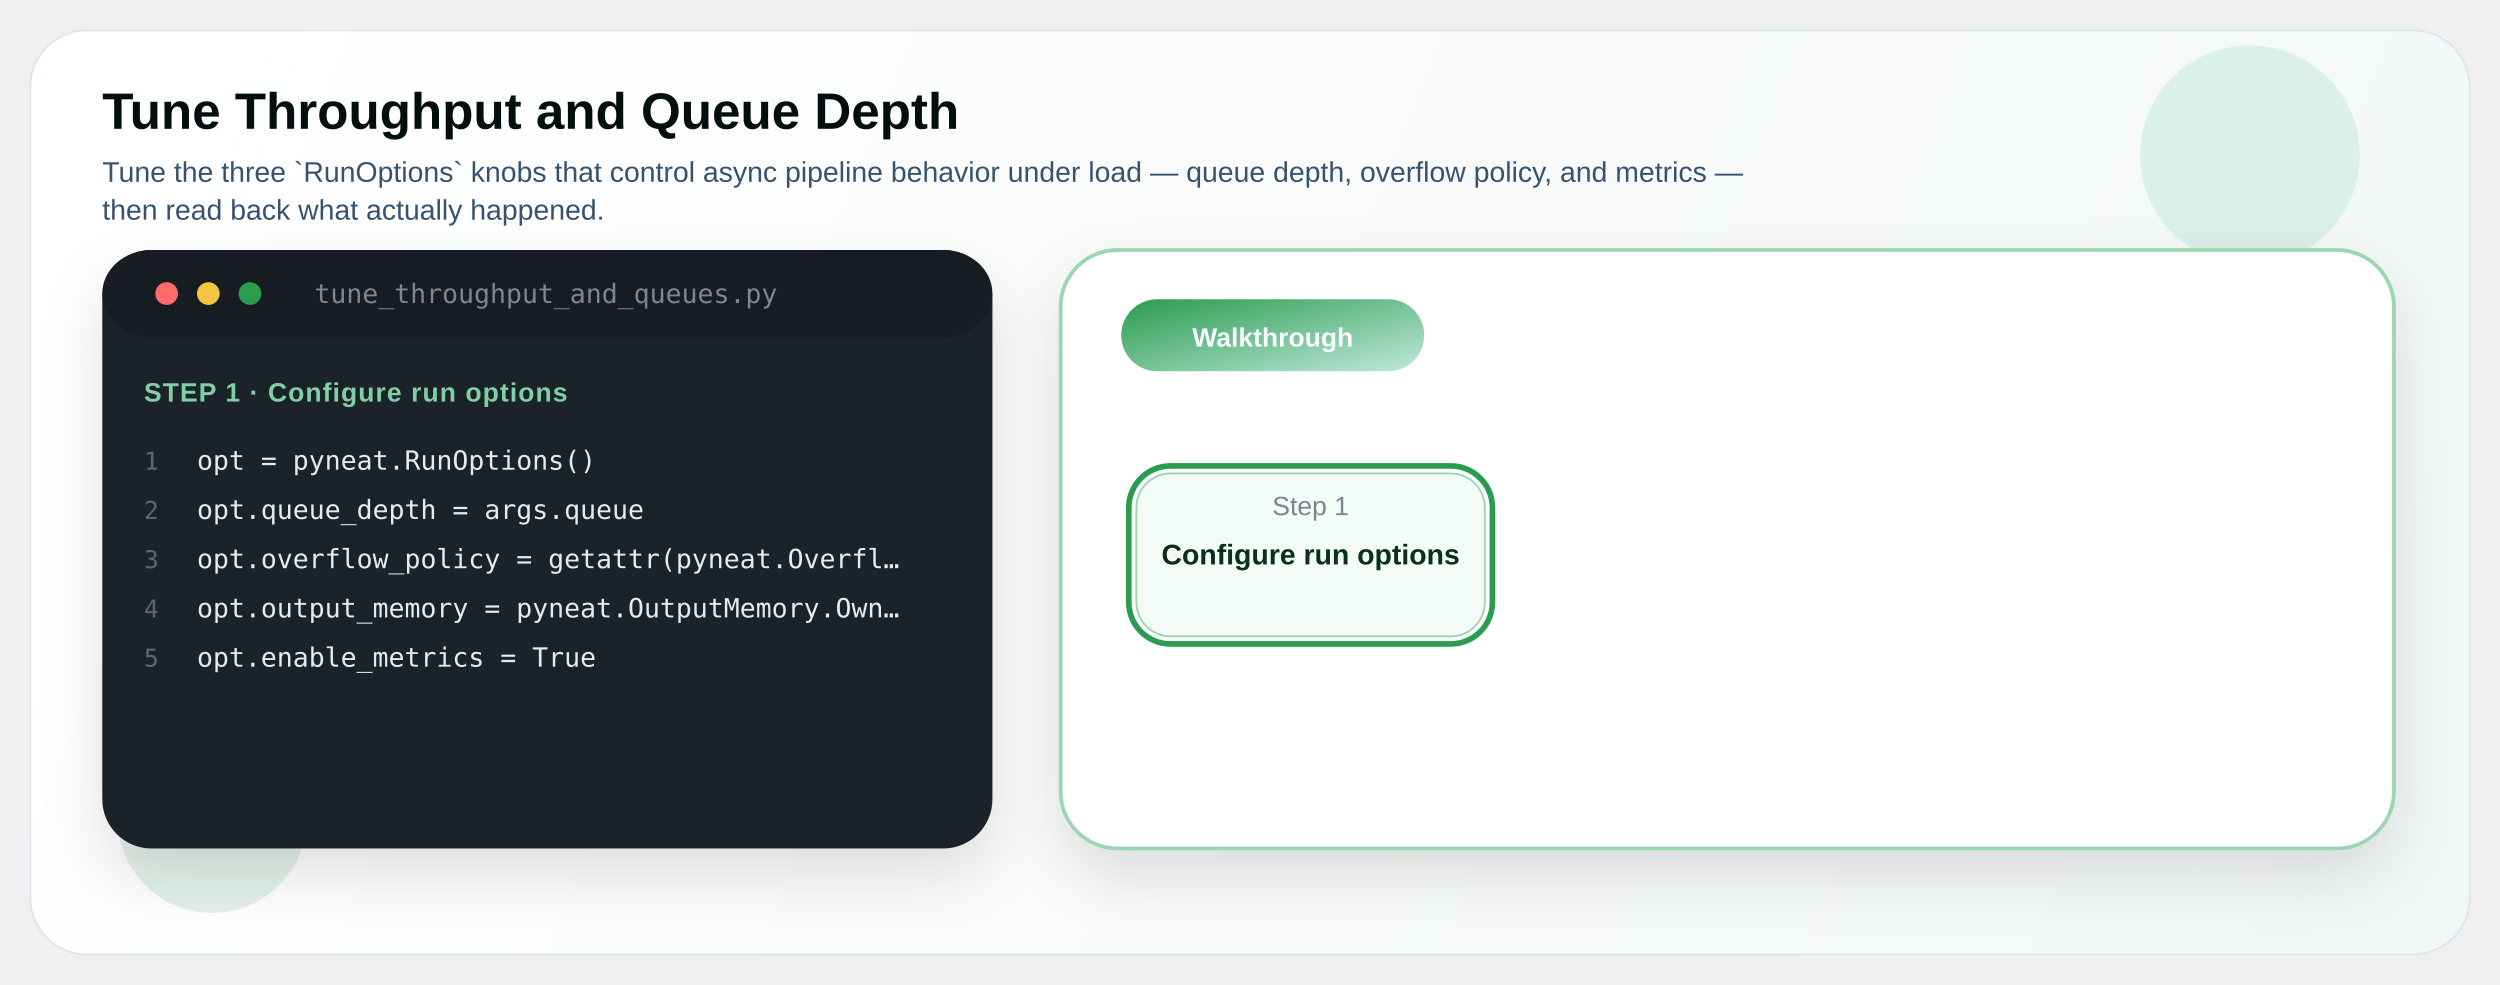
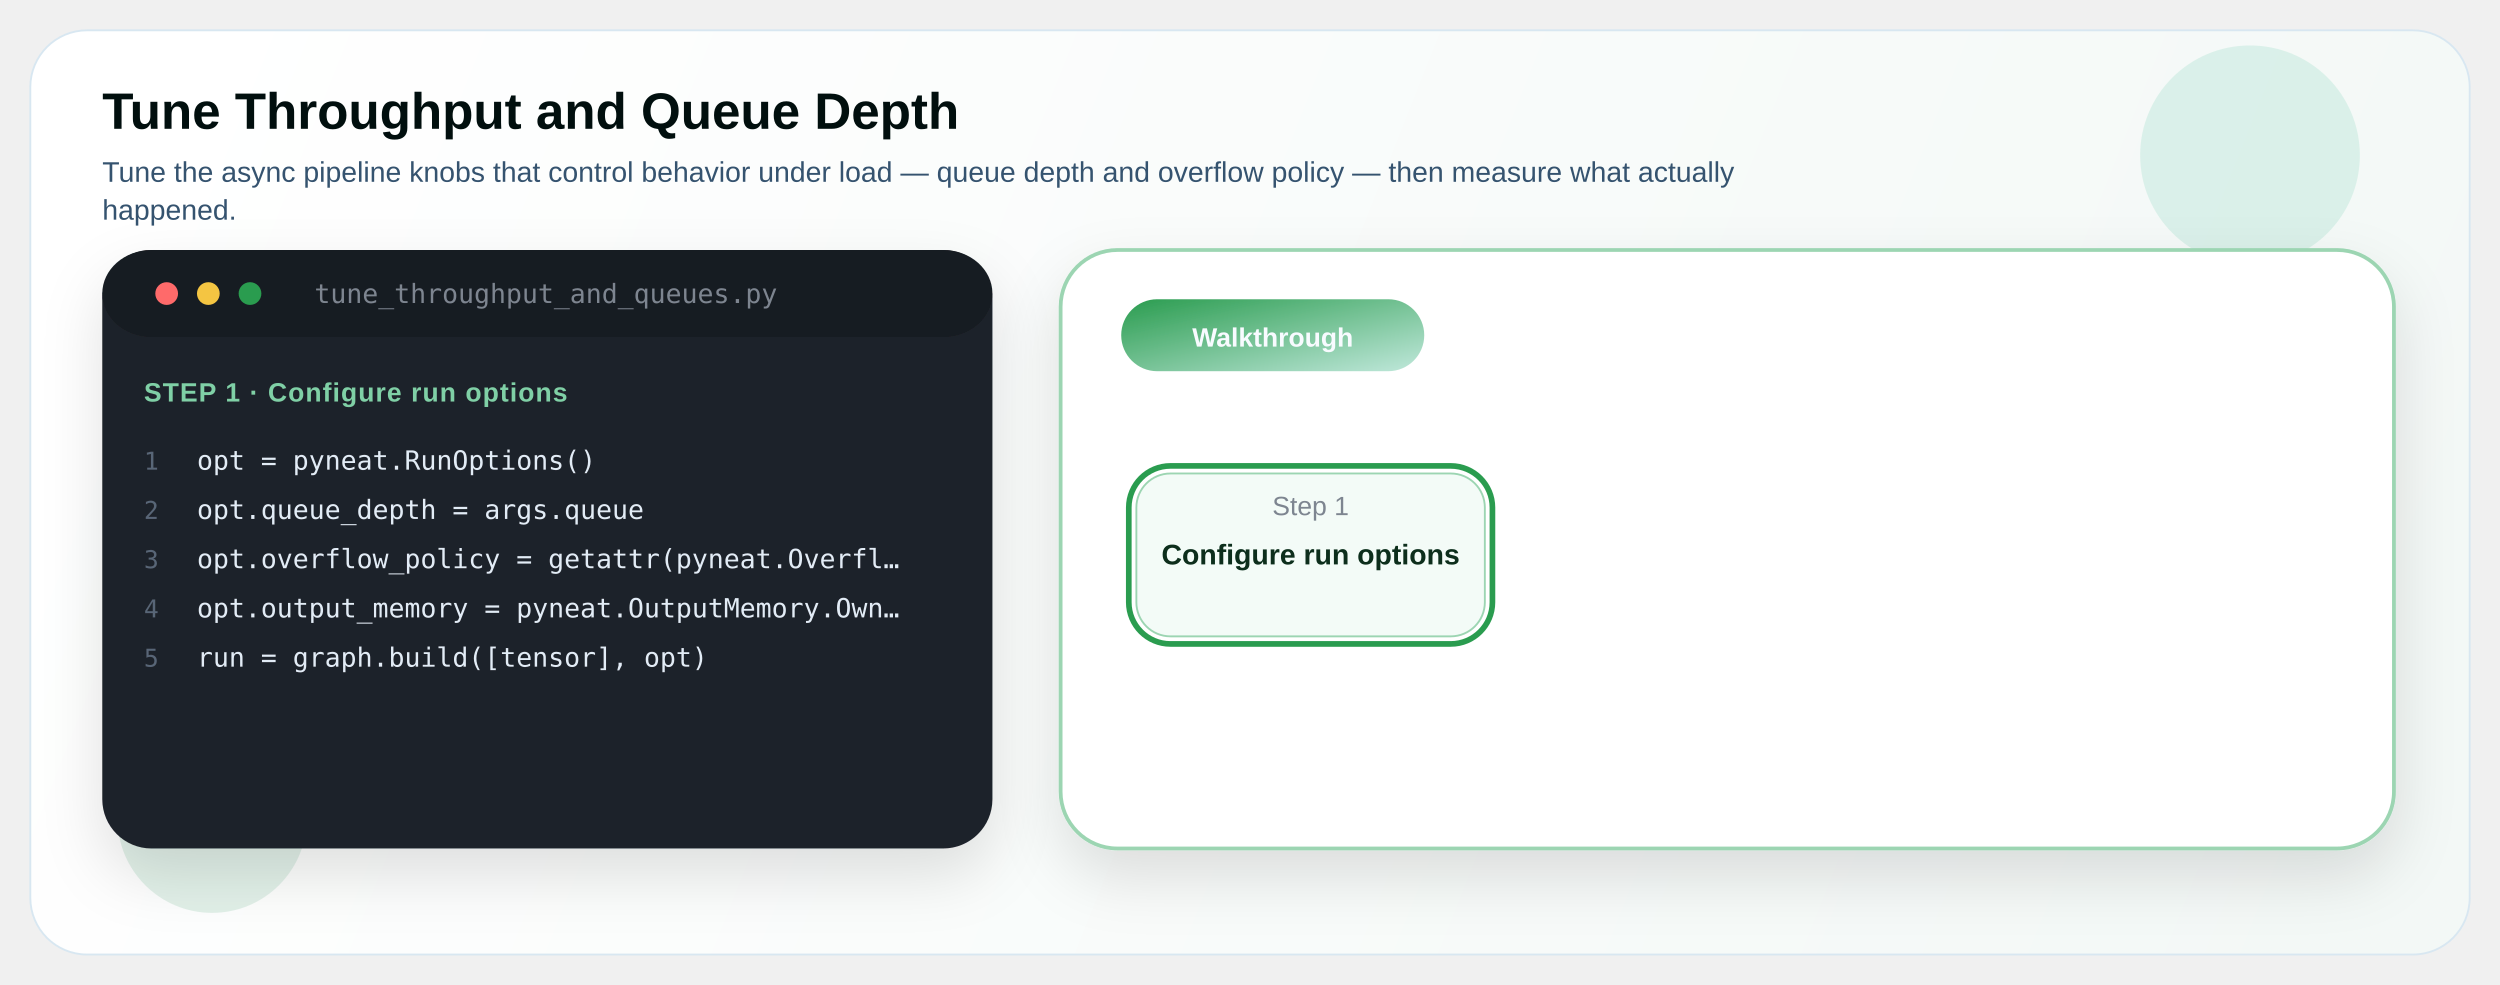
<svg xmlns="http://www.w3.org/2000/svg" viewBox="0 0 1320 520" role="img" aria-labelledby="ftl ftd">
  <defs>
    <linearGradient id="fbg" x1="80" y1="40" x2="1240" y2="500" gradientUnits="userSpaceOnUse">
      <stop offset="0" stop-color="#FFFFFF" />
      <stop offset="1" stop-color="#F3F8F6" />
    </linearGradient>
    <linearGradient id="fgreen" x1="0" y1="0" x2="1" y2="1">
      <stop offset="0" stop-color="#2A9C4F" />
      <stop offset="1" stop-color="#C0E8DB" />
    </linearGradient>
    <filter id="fsh" x="-10%" y="-18%" width="120%" height="142%" filterUnits="objectBoundingBox">
      <feDropShadow dx="0" dy="14" stdDeviation="16" flood-color="#010F0E" flood-opacity="0.12" />
    </filter>
    <marker id="farr" markerWidth="7" markerHeight="7" refX="5" refY="3.5" orient="auto" markerUnits="strokeWidth">
      <path d="M0 0L7 3.5L0 7Z" fill="#2A9C4F" />
    </marker>
    <style>.fsans{font-family:"Avenir Next","Segoe UI",Arial,sans-serif;}.fmono{font-family:"SFMono-Regular","Menlo","Consolas",monospace;}.fttl{fill:#010F0E;font-size:27px;font-weight:700;}.fsub{fill:#35536F;font-size:15px;font-weight:500;}.fcode{fill:#E2ECF6;font-size:14px;font-weight:500;}.fln{fill:#586677;font-size:13px;font-weight:500;}.fcap{fill:#7FD0A6;font-size:14px;font-weight:700;letter-spacing:0.04em;}.fdim{fill:#7D8590;font-size:14px;font-weight:500;}.ftag{fill:#F8FBFF;font-weight:650;}.fnl{fill:#0B2E1B;font-weight:650;}.fcounter{fill:#9AA7B4;font-size:13px;font-weight:600;}.fhint{fill:#2A9C4F;font-size:15px;font-weight:700;}.fanim{transition:opacity 0.55s ease;}</style>
  </defs>
  <rect x="16" y="16" width="1288" height="488" rx="30" fill="url(#fbg)" stroke="#D8E7F1" />
  <circle cx="1188" cy="82" r="58" fill="#C0E8DB" opacity="0.5" />
  <circle cx="112" cy="432" r="50" fill="#BFE0CF" opacity="0.45" />
  <text x="54" y="68" class="fsans fttl">Tune Throughput and Queue Depth</text>
-   <text x="54" y="96" class="fsans fsub">Tune the three `RunOptions` knobs that control async pipeline behavior under load — queue depth, overflow policy, and metrics —</text>
-   <text x="54" y="116" class="fsans fsub">then read back what actually happened.</text>
+   <text x="54" y="96" class="fsans fsub">Tune the async pipeline knobs that control behavior under load — queue depth and overflow policy — then measure what actually</text>
+   <text x="54" y="116" class="fsans fsub">happened.</text>
  <g filter="url(#fsh)">
    <rect x="54" y="132" width="470" height="316" rx="26" fill="#1F232A" />
    <rect x="54" y="132" width="470" height="46" rx="26" fill="#181C22" />
    <circle cx="88" cy="155" r="6" fill="#FF6B6B" />
    <circle cx="110" cy="155" r="6" fill="#F4C542" />
    <circle cx="132" cy="155" r="6" fill="#2A9C4F" />
    <text x="166" y="160" class="fmono fdim">tune_throughput_and_queues.py</text>
    <g id="code0" class="fanim" opacity="1">
      <text x="76" y="212" class="fsans fcap">STEP 1 · Configure run options</text>
      <text x="76" y="248" class="fmono fln">1</text>
      <text x="104" y="248" class="fmono fcode" xml:space="preserve">opt = pyneat.RunOptions()</text>
      <text x="76" y="274" class="fmono fln">2</text>
      <text x="104" y="274" class="fmono fcode" xml:space="preserve">opt.queue_depth = args.queue</text>
      <text x="76" y="300" class="fmono fln">3</text>
      <text x="104" y="300" class="fmono fcode" xml:space="preserve">opt.overflow_policy = getattr(pyneat.Overfl…</text>
      <text x="76" y="326" class="fmono fln">4</text>
      <text x="104" y="326" class="fmono fcode" xml:space="preserve">opt.output_memory = pyneat.OutputMemory.Own…</text>
      <text x="76" y="352" class="fmono fln">5</text>
-       <text x="104" y="352" class="fmono fcode" xml:space="preserve">opt.enable_metrics = True</text>
+       <text x="104" y="352" class="fmono fcode" xml:space="preserve">run = graph.build([tensor], opt)</text>
    </g>
    <g id="code1" class="fanim" opacity="0">
      <text x="76" y="212" class="fsans fcap">STEP 2 · Push workload</text>
      <text x="76" y="248" class="fmono fln">1</text>
-       <text x="104" y="248" class="fmono fcode" xml:space="preserve">for _ in range(args.iters):</text>
+       <text x="104" y="248" class="fmono fcode" xml:space="preserve">measure = pyneat.MeasureOptions()</text>
      <text x="76" y="274" class="fmono fln">2</text>
-       <text x="104" y="274" class="fmono fcode" xml:space="preserve">  run.try_push(tensor)</text>
+       <text x="104" y="274" class="fmono fcode" xml:space="preserve">measure.title = "tutorial 016 throughput"</text>
      <text x="76" y="300" class="fmono fln">3</text>
-       <text x="104" y="300" class="fmono fcode" xml:space="preserve">run.close_input()</text>
+       <text x="104" y="300" class="fmono fcode" xml:space="preserve">scope = run.start_measurement(measure)</text>
      <text x="76" y="326" class="fmono fln">4</text>
-       <text x="104" y="326" class="fmono fcode" xml:space="preserve">pulled = 0</text>
+       <text x="104" y="326" class="fmono fcode" xml:space="preserve">for _ in range(args.iters):</text>
      <text x="76" y="352" class="fmono fln">5</text>
-       <text x="104" y="352" class="fmono fcode" xml:space="preserve">while run.pull(timeout_ms=1000) is not None:</text>
+       <text x="104" y="352" class="fmono fcode" xml:space="preserve">  run.try_push(tensor)</text>
    </g>
    <g id="code2" class="fanim" opacity="0">
-       <text x="76" y="212" class="fsans fcap">STEP 3 · Read metrics</text>
+       <text x="76" y="212" class="fsans fcap">STEP 3 · Read measurement</text>
      <text x="76" y="248" class="fmono fln">1</text>
-       <text x="104" y="248" class="fmono fcode" xml:space="preserve">stats = run.stats()</text>
+       <text x="104" y="248" class="fmono fcode" xml:space="preserve">print(f"inputs_enqueued={measured.counters.…</text>
      <text x="76" y="274" class="fmono fln">2</text>
-       <text x="104" y="274" class="fmono fcode" xml:space="preserve">input_stats = run.input_stats()</text>
+       <text x="104" y="274" class="fmono fcode" xml:space="preserve">print(f"inputs_dropped={measured.counters.i…</text>
+       <text x="76" y="300" class="fmono fln">3</text>
+       <text x="104" y="300" class="fmono fcode" xml:space="preserve">print(f"outputs_pulled={pulled}")</text>
+       <text x="76" y="326" class="fmono fln">4</text>
+       <text x="104" y="326" class="fmono fcode" xml:space="preserve">print(f"avg_latency_ms={measured.end_to_end…</text>
+       <text x="76" y="352" class="fmono fln">5</text>
+       <text x="104" y="352" class="fmono fcode" xml:space="preserve">print(f"avg_push_us={measured.input.avg_pus…</text>
    </g>
  </g>
  <g filter="url(#fsh)">
    <g id="shell" opacity="1">
      <rect x="560" y="132" width="704" height="316" rx="30" fill="#FFFFFF" stroke="#9CD5B2" stroke-width="2" />
      <rect x="592" y="158" width="160" height="38" rx="19" fill="url(#fgreen)" />
      <text x="672" y="183" class="fsans ftag" font-size="14" text-anchor="middle">Walkthrough</text>
    </g>
    <g id="node0" class="fanim" opacity="1">
      <rect x="600" y="250" width="184" height="86" rx="18" fill="#F3FBF7" stroke="#9CD5B2" />
      <text x="692" y="272" class="fsans fdim" font-size="12" text-anchor="middle">Step 1</text>
      <text x="692" y="298" class="fsans fnl" font-size="15" text-anchor="middle">Configure run options</text>
    </g>
    <g id="ring0" class="fanim" opacity="1">
      <rect x="596" y="246" width="192" height="94" rx="22" fill="none" stroke="#2A9C4F" stroke-width="3" />
    </g>
    <g id="node1" class="fanim" opacity="0">
      <line x1="788" y1="293" x2="814" y2="293" stroke="#2A9C4F" stroke-width="3" stroke-linecap="round" marker-end="url(#farr)" />
      <rect x="820" y="250" width="184" height="86" rx="18" fill="#F3FBF7" stroke="#9CD5B2" />
      <text x="912" y="272" class="fsans fdim" font-size="12" text-anchor="middle">Step 2</text>
      <text x="912" y="298" class="fsans fnl" font-size="15" text-anchor="middle">Push workload</text>
    </g>
    <g id="ring1" class="fanim" opacity="0">
      <rect x="816" y="246" width="192" height="94" rx="22" fill="none" stroke="#2A9C4F" stroke-width="3" />
    </g>
    <g id="node2" class="fanim" opacity="0">
      <line x1="1008" y1="293" x2="1034" y2="293" stroke="#2A9C4F" stroke-width="3" stroke-linecap="round" marker-end="url(#farr)" />
      <rect x="1040" y="250" width="184" height="86" rx="18" fill="#F8F6FF" stroke="#B8B0DC" />
      <text x="1132" y="272" class="fsans fdim" font-size="12" text-anchor="middle">Step 3</text>
-       <text x="1132" y="298" class="fsans fnl" font-size="15" text-anchor="middle">Read metrics</text>
+       <text x="1132" y="298" class="fsans fnl" font-size="15" text-anchor="middle">Read measurement</text>
    </g>
    <g id="ring2" class="fanim" opacity="0">
      <rect x="1036" y="246" width="192" height="94" rx="22" fill="none" stroke="#2A9C4F" stroke-width="3" />
    </g>
  </g>
  <g id="popup" class="fanim" opacity="0">
    <rect x="690" y="356" width="444" height="46" rx="23" fill="#0B2E1B" opacity="0.93" />
    <text x="912" y="384" text-anchor="middle" class="fsans" fill="#EAF7EF" font-size="16" font-weight="700">Click a step to jump to that section ↓</text>
  </g>
</svg>
